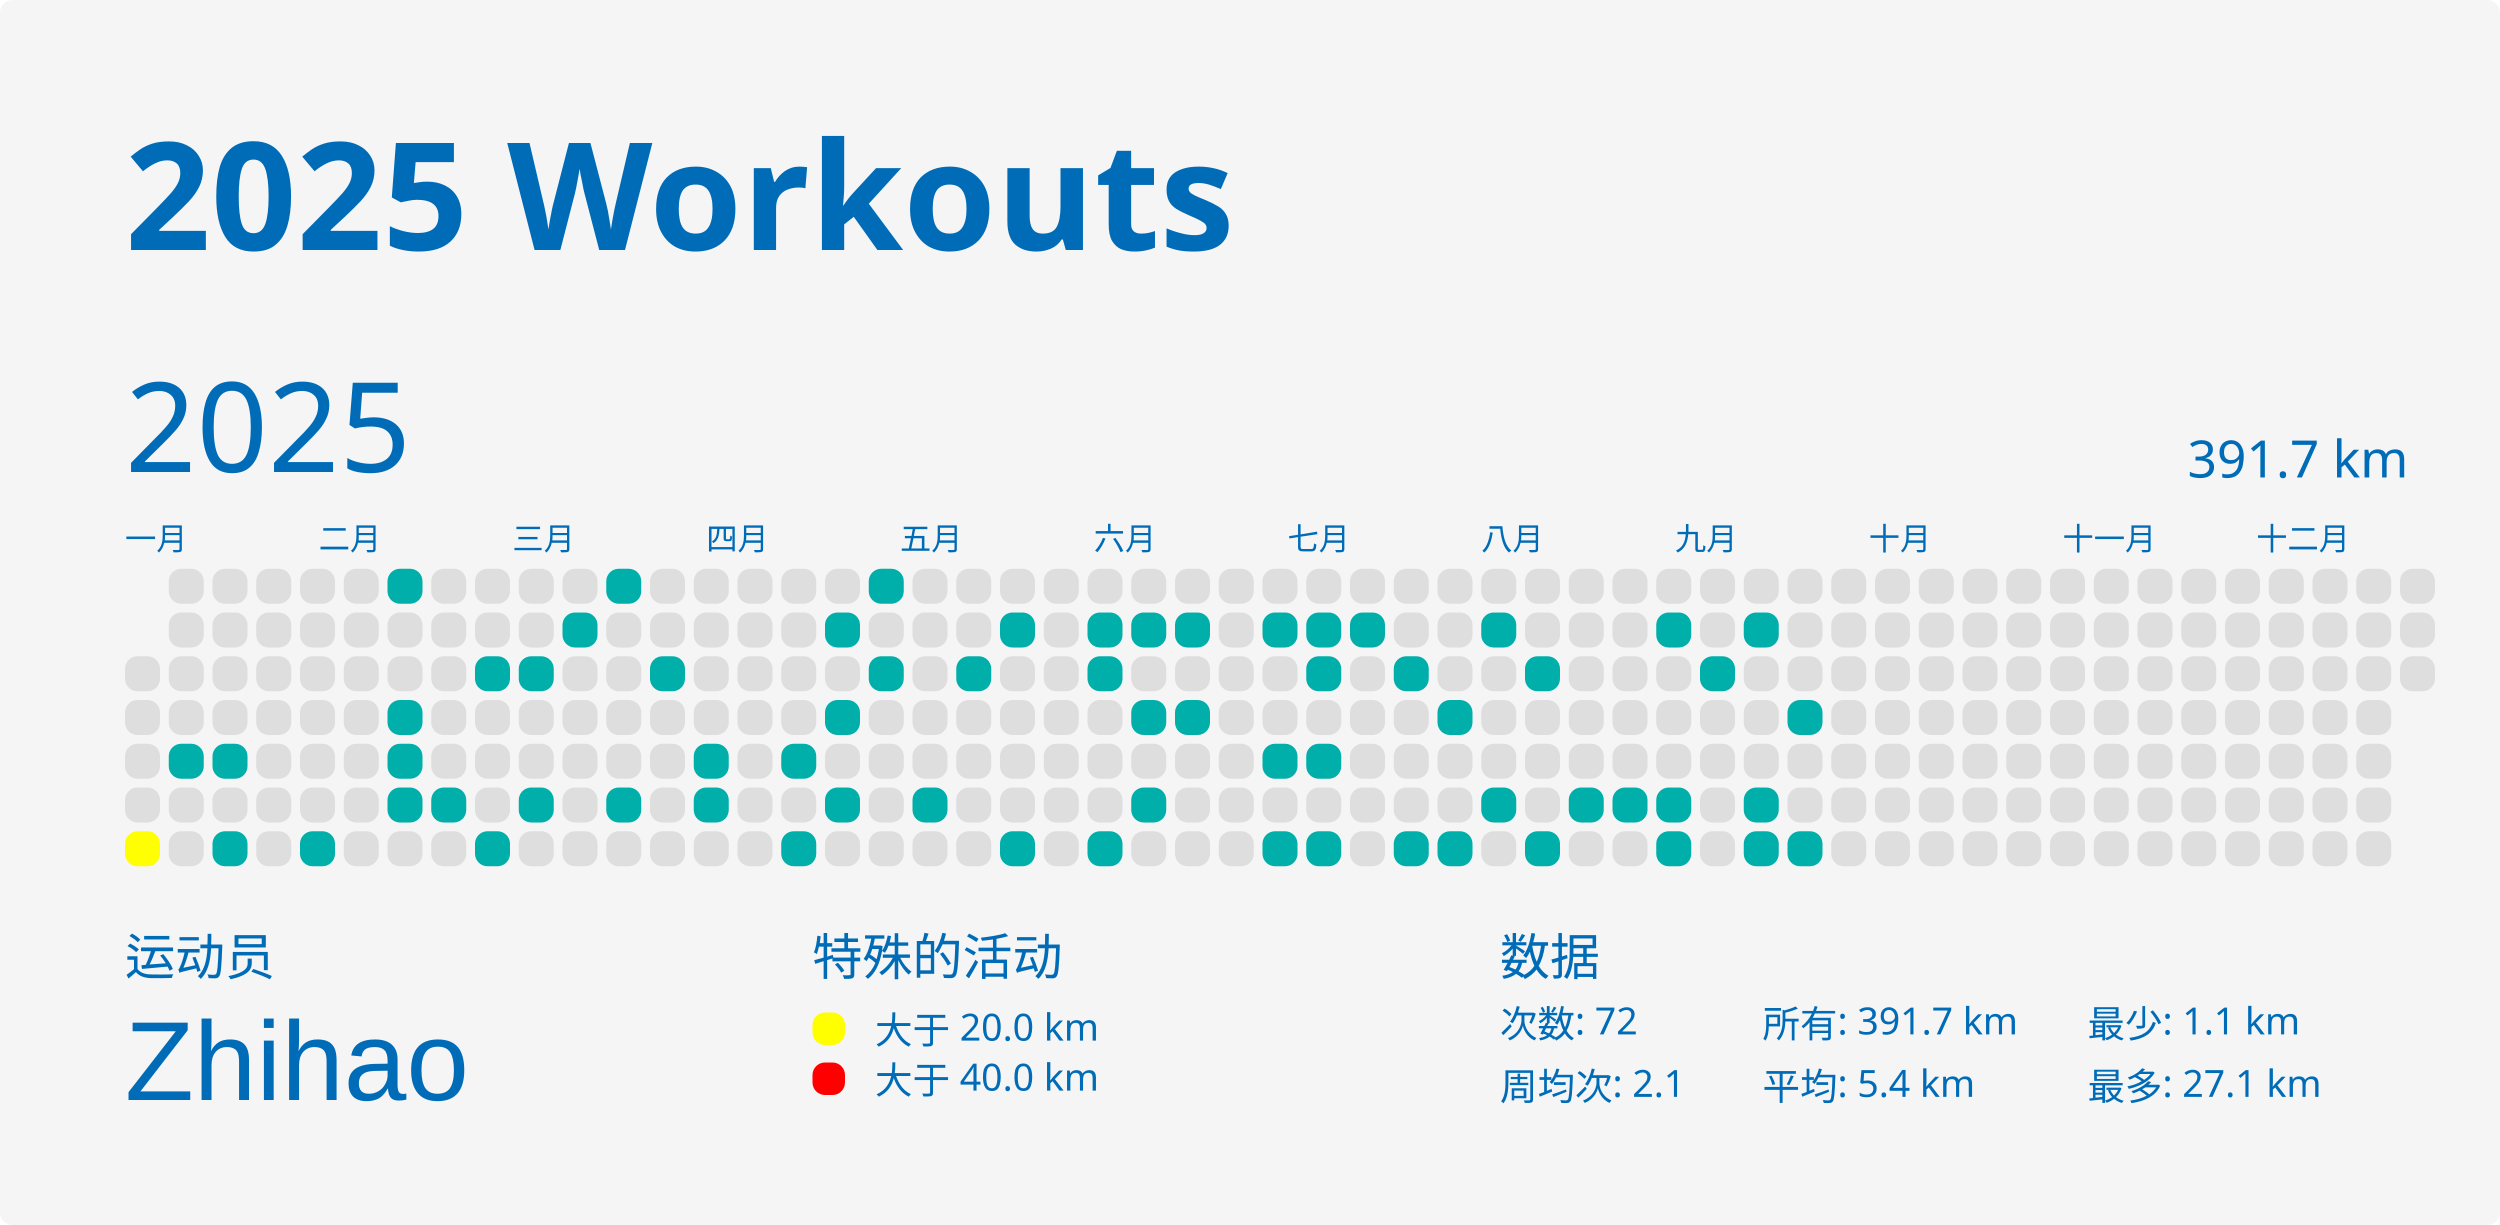
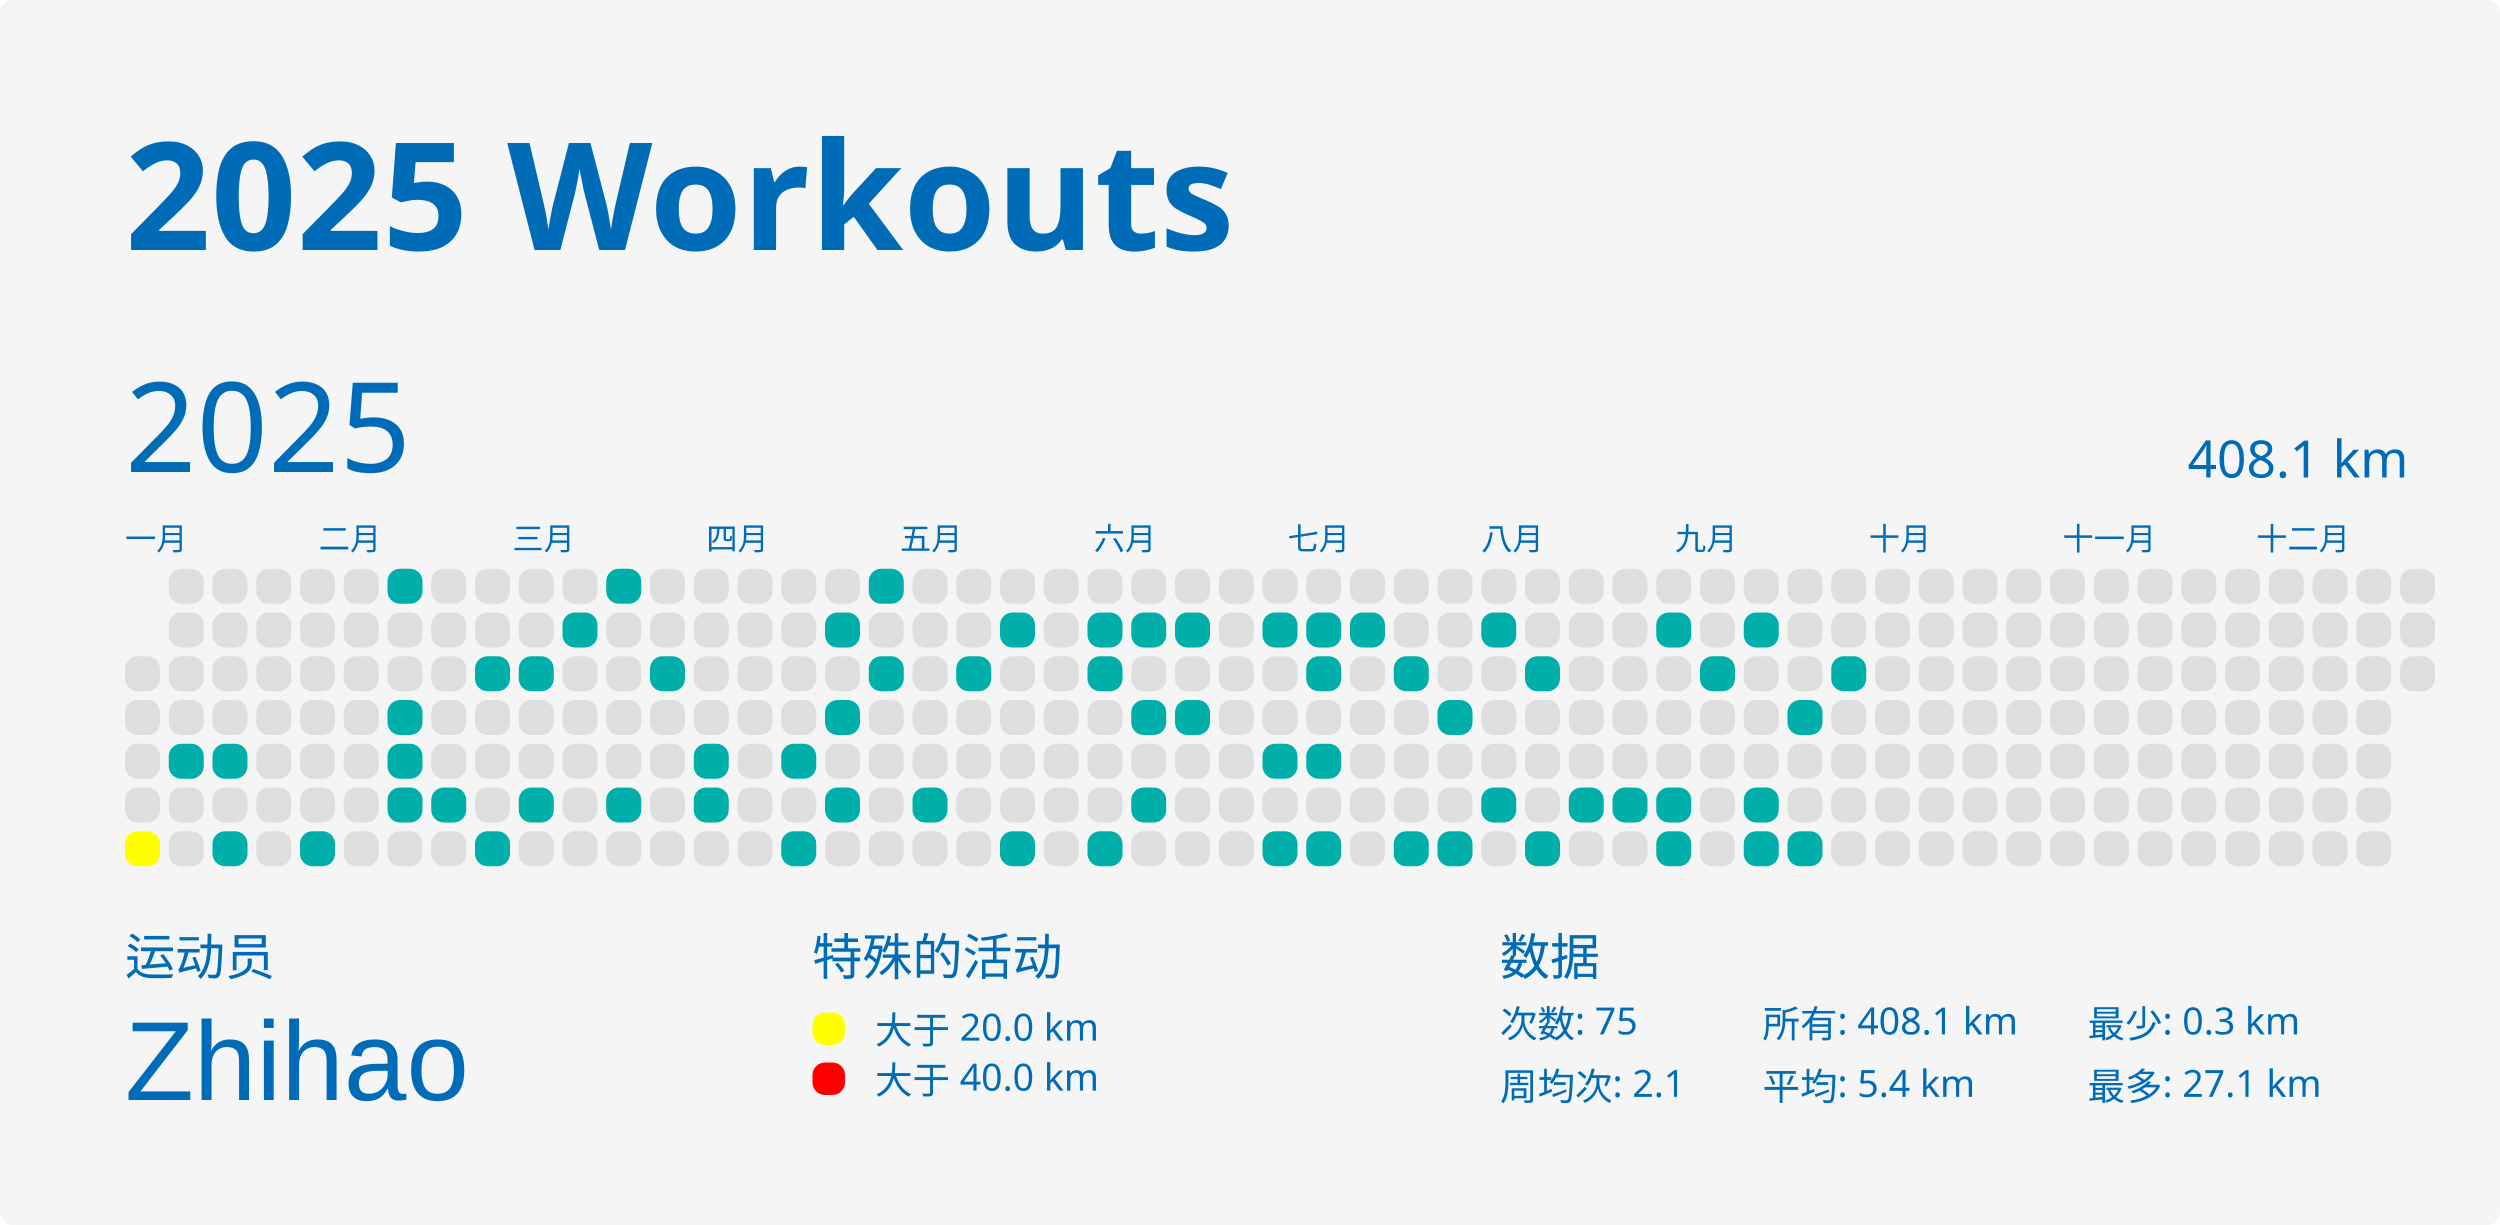
<svg xmlns="http://www.w3.org/2000/svg" baseProfile="full" height="98mm" version="1.1" viewBox="0,0,200,98" width="200mm">
  <defs />
  <rect fill="#f5f5f5" height="98" rx="1" ry="1" width="200" x="0" y="0" />
  <text fill="#006cb8" style="font-size:12px; font-family:MGI-Regular; font-weight:bold;" x="10" y="20">2025 Workouts</text>
  <text fill="#006cb8" style="font-size:4px; font-family:MGI-Regular" x="10" y="78">运动员</text>
  <text fill="#006cb8" style="font-size:9px; font-family:Arial" x="10" y="88">Zhihao</text>
  <text fill="#006cb8" style="font-size:4px; font-family:MGI-Regular" x="65" y="78">特殊的活动</text>
  <rect fill="yellow" height="2.6" rx="1" ry="1" width="2.6" x="65" y="81" />
  <text fill="#006cb8" style="font-size:3px; font-family:MGI-Regular" x="70" y="83.5">大于 20.0 km</text>
  <rect fill="red" height="2.6" rx="1" ry="1" width="2.6" x="65" y="85" />
  <text fill="#006cb8" style="font-size:3px; font-family:MGI-Regular" x="70" y="87.5">大于 40.0 km</text>
  <text fill="#006cb8" style="font-size:4px; font-family:MGI-Regular" x="120" y="78">数据</text>
-   <text fill="#006cb8" style="font-size:3px; font-family:MGI-Regular" x="120" y="83">次数: 72</text>
+   <text fill="#006cb8" style="font-size:3px; font-family:MGI-Regular" x="120" y="83">次数: 75</text>
  <text fill="#006cb8" style="font-size:3px; font-family:MGI-Regular" x="120" y="88">周均次: 2.1</text>
-   <text fill="#006cb8" style="font-size:3px; font-family:MGI-Regular" x="141" y="83">所有: 391.7 km</text>
+   <text fill="#006cb8" style="font-size:3px; font-family:MGI-Regular" x="141" y="83">所有: 408.1 km</text>
  <text fill="#006cb8" style="font-size:3px; font-family:MGI-Regular" x="141" y="88">平均: 5.4 km</text>
-   <text fill="#006cb8" style="font-size:3px; font-family:MGI-Regular" x="167" y="83">最少: 1.1 km</text>
+   <text fill="#006cb8" style="font-size:3px; font-family:MGI-Regular" x="167" y="83">最少: 0.3 km</text>
  <text fill="#006cb8" style="font-size:3px; font-family:MGI-Regular" x="167" y="88">最多: 27.1 km</text>
  <text dominant-baseline="hanging" fill="#006cb8" style="font-size:10.0px; font-family:MGI-Regular;" x="10" y="30">2025</text>
-   <text dominant-baseline="hanging" fill="#006cb8" style="font-size:4.125px; font-family:MGI-Regular;" x="175" y="35">391.7 km</text>
+   <text dominant-baseline="hanging" fill="#006cb8" style="font-size:4.125px; font-family:MGI-Regular;" x="175" y="35">408.1 km</text>
  <text fill="#006cb8" style="font-size:2.5px; font-family:MGI-Regular" x="10.0" y="44">一月</text>
  <text fill="#006cb8" style="font-size:2.5px; font-family:MGI-Regular" x="25.5" y="44">二月</text>
  <text fill="#006cb8" style="font-size:2.5px; font-family:MGI-Regular" x="41.0" y="44">三月</text>
  <text fill="#006cb8" style="font-size:2.5px; font-family:MGI-Regular" x="56.5" y="44">四月</text>
  <text fill="#006cb8" style="font-size:2.5px; font-family:MGI-Regular" x="72.0" y="44">五月</text>
  <text fill="#006cb8" style="font-size:2.5px; font-family:MGI-Regular" x="87.5" y="44">六月</text>
  <text fill="#006cb8" style="font-size:2.5px; font-family:MGI-Regular" x="103.0" y="44">七月</text>
  <text fill="#006cb8" style="font-size:2.5px; font-family:MGI-Regular" x="118.5" y="44">八月</text>
  <text fill="#006cb8" style="font-size:2.5px; font-family:MGI-Regular" x="134.0" y="44">九月</text>
  <text fill="#006cb8" style="font-size:2.5px; font-family:MGI-Regular" x="149.5" y="44">十月</text>
  <text fill="#006cb8" style="font-size:2.5px; font-family:MGI-Regular" x="165.0" y="44">十一月</text>
  <text fill="#006cb8" style="font-size:2.5px; font-family:MGI-Regular" x="180.5" y="44">十二月</text>
  <rect fill="#dedede" height="2.8" rx="1" ry="1" width="2.8" x="10.0" y="52.5" />
  <rect fill="#dedede" height="2.8" rx="1" ry="1" width="2.8" x="10.0" y="56.0" />
  <rect fill="#dedede" height="2.8" rx="1" ry="1" width="2.8" x="10.0" y="59.5" />
  <rect fill="#dedede" height="2.8" rx="1" ry="1" width="2.8" x="10.0" y="63.0" />
  <rect fill="yellow" height="2.8" rx="1" ry="1" width="2.8" x="10.0" y="66.5" />
  <rect fill="#dedede" height="2.8" rx="1" ry="1" width="2.8" x="13.5" y="45.5" />
  <rect fill="#dedede" height="2.8" rx="1" ry="1" width="2.8" x="13.5" y="49.0" />
  <rect fill="#dedede" height="2.8" rx="1" ry="1" width="2.8" x="13.5" y="52.5" />
  <rect fill="#dedede" height="2.8" rx="1" ry="1" width="2.8" x="13.5" y="56.0" />
  <rect fill="#00AFAA" height="2.8" rx="1" ry="1" width="2.8" x="13.5" y="59.5" />
  <rect fill="#dedede" height="2.8" rx="1" ry="1" width="2.8" x="13.5" y="63.0" />
  <rect fill="#dedede" height="2.8" rx="1" ry="1" width="2.8" x="13.5" y="66.5" />
  <rect fill="#dedede" height="2.8" rx="1" ry="1" width="2.8" x="17.0" y="45.5" />
  <rect fill="#dedede" height="2.8" rx="1" ry="1" width="2.8" x="17.0" y="49.0" />
  <rect fill="#dedede" height="2.8" rx="1" ry="1" width="2.8" x="17.0" y="52.5" />
  <rect fill="#dedede" height="2.8" rx="1" ry="1" width="2.8" x="17.0" y="56.0" />
  <rect fill="#00AFAA" height="2.8" rx="1" ry="1" width="2.8" x="17.0" y="59.5" />
  <rect fill="#dedede" height="2.8" rx="1" ry="1" width="2.8" x="17.0" y="63.0" />
  <rect fill="#00AFAA" height="2.8" rx="1" ry="1" width="2.8" x="17.0" y="66.5" />
  <rect fill="#dedede" height="2.8" rx="1" ry="1" width="2.8" x="20.5" y="45.5" />
  <rect fill="#dedede" height="2.8" rx="1" ry="1" width="2.8" x="20.5" y="49.0" />
  <rect fill="#dedede" height="2.8" rx="1" ry="1" width="2.8" x="20.5" y="52.5" />
  <rect fill="#dedede" height="2.8" rx="1" ry="1" width="2.8" x="20.5" y="56.0" />
  <rect fill="#dedede" height="2.8" rx="1" ry="1" width="2.8" x="20.5" y="59.5" />
  <rect fill="#dedede" height="2.8" rx="1" ry="1" width="2.8" x="20.5" y="63.0" />
  <rect fill="#dedede" height="2.8" rx="1" ry="1" width="2.8" x="20.5" y="66.5" />
  <rect fill="#dedede" height="2.8" rx="1" ry="1" width="2.8" x="24.0" y="45.5" />
  <rect fill="#dedede" height="2.8" rx="1" ry="1" width="2.8" x="24.0" y="49.0" />
  <rect fill="#dedede" height="2.8" rx="1" ry="1" width="2.8" x="24.0" y="52.5" />
  <rect fill="#dedede" height="2.8" rx="1" ry="1" width="2.8" x="24.0" y="56.0" />
  <rect fill="#dedede" height="2.8" rx="1" ry="1" width="2.8" x="24.0" y="59.5" />
  <rect fill="#dedede" height="2.8" rx="1" ry="1" width="2.8" x="24.0" y="63.0" />
  <rect fill="#00AFAA" height="2.8" rx="1" ry="1" width="2.8" x="24.0" y="66.5" />
  <rect fill="#dedede" height="2.8" rx="1" ry="1" width="2.8" x="27.5" y="45.5" />
  <rect fill="#dedede" height="2.8" rx="1" ry="1" width="2.8" x="27.5" y="49.0" />
  <rect fill="#dedede" height="2.8" rx="1" ry="1" width="2.8" x="27.5" y="52.5" />
  <rect fill="#dedede" height="2.8" rx="1" ry="1" width="2.8" x="27.5" y="56.0" />
  <rect fill="#dedede" height="2.8" rx="1" ry="1" width="2.8" x="27.5" y="59.5" />
  <rect fill="#dedede" height="2.8" rx="1" ry="1" width="2.8" x="27.5" y="63.0" />
  <rect fill="#dedede" height="2.8" rx="1" ry="1" width="2.8" x="27.5" y="66.5" />
  <rect fill="#00AFAA" height="2.8" rx="1" ry="1" width="2.8" x="31.0" y="45.5" />
  <rect fill="#dedede" height="2.8" rx="1" ry="1" width="2.8" x="31.0" y="49.0" />
  <rect fill="#dedede" height="2.8" rx="1" ry="1" width="2.8" x="31.0" y="52.5" />
  <rect fill="#00AFAA" height="2.8" rx="1" ry="1" width="2.8" x="31.0" y="56.0" />
  <rect fill="#00AFAA" height="2.8" rx="1" ry="1" width="2.8" x="31.0" y="59.5" />
  <rect fill="#00AFAA" height="2.8" rx="1" ry="1" width="2.8" x="31.0" y="63.0" />
  <rect fill="#dedede" height="2.8" rx="1" ry="1" width="2.8" x="31.0" y="66.5" />
  <rect fill="#dedede" height="2.8" rx="1" ry="1" width="2.8" x="34.5" y="45.5" />
  <rect fill="#dedede" height="2.8" rx="1" ry="1" width="2.8" x="34.5" y="49.0" />
  <rect fill="#dedede" height="2.8" rx="1" ry="1" width="2.8" x="34.5" y="52.5" />
  <rect fill="#dedede" height="2.8" rx="1" ry="1" width="2.8" x="34.5" y="56.0" />
  <rect fill="#dedede" height="2.8" rx="1" ry="1" width="2.8" x="34.5" y="59.5" />
  <rect fill="#00AFAA" height="2.8" rx="1" ry="1" width="2.8" x="34.5" y="63.0" />
  <rect fill="#dedede" height="2.8" rx="1" ry="1" width="2.8" x="34.5" y="66.5" />
  <rect fill="#dedede" height="2.8" rx="1" ry="1" width="2.8" x="38.0" y="45.5" />
  <rect fill="#dedede" height="2.8" rx="1" ry="1" width="2.8" x="38.0" y="49.0" />
  <rect fill="#00AFAA" height="2.8" rx="1" ry="1" width="2.8" x="38.0" y="52.5" />
  <rect fill="#dedede" height="2.8" rx="1" ry="1" width="2.8" x="38.0" y="56.0" />
  <rect fill="#dedede" height="2.8" rx="1" ry="1" width="2.8" x="38.0" y="59.5" />
  <rect fill="#dedede" height="2.8" rx="1" ry="1" width="2.8" x="38.0" y="63.0" />
  <rect fill="#00AFAA" height="2.8" rx="1" ry="1" width="2.8" x="38.0" y="66.5" />
  <rect fill="#dedede" height="2.8" rx="1" ry="1" width="2.8" x="41.5" y="45.5" />
  <rect fill="#dedede" height="2.8" rx="1" ry="1" width="2.8" x="41.5" y="49.0" />
  <rect fill="#00AFAA" height="2.8" rx="1" ry="1" width="2.8" x="41.5" y="52.5" />
  <rect fill="#dedede" height="2.8" rx="1" ry="1" width="2.8" x="41.5" y="56.0" />
  <rect fill="#dedede" height="2.8" rx="1" ry="1" width="2.8" x="41.5" y="59.5" />
  <rect fill="#00AFAA" height="2.8" rx="1" ry="1" width="2.8" x="41.5" y="63.0" />
  <rect fill="#dedede" height="2.8" rx="1" ry="1" width="2.8" x="41.5" y="66.5" />
  <rect fill="#dedede" height="2.8" rx="1" ry="1" width="2.8" x="45.0" y="45.5" />
  <rect fill="#00AFAA" height="2.8" rx="1" ry="1" width="2.8" x="45.0" y="49.0" />
  <rect fill="#dedede" height="2.8" rx="1" ry="1" width="2.8" x="45.0" y="52.5" />
  <rect fill="#dedede" height="2.8" rx="1" ry="1" width="2.8" x="45.0" y="56.0" />
  <rect fill="#dedede" height="2.8" rx="1" ry="1" width="2.8" x="45.0" y="59.5" />
  <rect fill="#dedede" height="2.8" rx="1" ry="1" width="2.8" x="45.0" y="63.0" />
  <rect fill="#dedede" height="2.8" rx="1" ry="1" width="2.8" x="45.0" y="66.5" />
  <rect fill="#00AFAA" height="2.8" rx="1" ry="1" width="2.8" x="48.5" y="45.5" />
  <rect fill="#dedede" height="2.8" rx="1" ry="1" width="2.8" x="48.5" y="49.0" />
  <rect fill="#dedede" height="2.8" rx="1" ry="1" width="2.8" x="48.5" y="52.5" />
  <rect fill="#dedede" height="2.8" rx="1" ry="1" width="2.8" x="48.5" y="56.0" />
  <rect fill="#dedede" height="2.8" rx="1" ry="1" width="2.8" x="48.5" y="59.5" />
  <rect fill="#00AFAA" height="2.8" rx="1" ry="1" width="2.8" x="48.5" y="63.0" />
  <rect fill="#dedede" height="2.8" rx="1" ry="1" width="2.8" x="48.5" y="66.5" />
  <rect fill="#dedede" height="2.8" rx="1" ry="1" width="2.8" x="52.0" y="45.5" />
  <rect fill="#dedede" height="2.8" rx="1" ry="1" width="2.8" x="52.0" y="49.0" />
  <rect fill="#00AFAA" height="2.8" rx="1" ry="1" width="2.8" x="52.0" y="52.5" />
  <rect fill="#dedede" height="2.8" rx="1" ry="1" width="2.8" x="52.0" y="56.0" />
  <rect fill="#dedede" height="2.8" rx="1" ry="1" width="2.8" x="52.0" y="59.5" />
  <rect fill="#dedede" height="2.8" rx="1" ry="1" width="2.8" x="52.0" y="63.0" />
  <rect fill="#dedede" height="2.8" rx="1" ry="1" width="2.8" x="52.0" y="66.5" />
  <rect fill="#dedede" height="2.8" rx="1" ry="1" width="2.8" x="55.5" y="45.5" />
  <rect fill="#dedede" height="2.8" rx="1" ry="1" width="2.8" x="55.5" y="49.0" />
  <rect fill="#dedede" height="2.8" rx="1" ry="1" width="2.8" x="55.5" y="52.5" />
  <rect fill="#dedede" height="2.8" rx="1" ry="1" width="2.8" x="55.5" y="56.0" />
  <rect fill="#00AFAA" height="2.8" rx="1" ry="1" width="2.8" x="55.5" y="59.5" />
  <rect fill="#00AFAA" height="2.8" rx="1" ry="1" width="2.8" x="55.5" y="63.0" />
  <rect fill="#dedede" height="2.8" rx="1" ry="1" width="2.8" x="55.5" y="66.5" />
  <rect fill="#dedede" height="2.8" rx="1" ry="1" width="2.8" x="59.0" y="45.5" />
  <rect fill="#dedede" height="2.8" rx="1" ry="1" width="2.8" x="59.0" y="49.0" />
  <rect fill="#dedede" height="2.8" rx="1" ry="1" width="2.8" x="59.0" y="52.5" />
  <rect fill="#dedede" height="2.8" rx="1" ry="1" width="2.8" x="59.0" y="56.0" />
  <rect fill="#dedede" height="2.8" rx="1" ry="1" width="2.8" x="59.0" y="59.5" />
  <rect fill="#dedede" height="2.8" rx="1" ry="1" width="2.8" x="59.0" y="63.0" />
  <rect fill="#dedede" height="2.8" rx="1" ry="1" width="2.8" x="59.0" y="66.5" />
  <rect fill="#dedede" height="2.8" rx="1" ry="1" width="2.8" x="62.5" y="45.5" />
  <rect fill="#dedede" height="2.8" rx="1" ry="1" width="2.8" x="62.5" y="49.0" />
  <rect fill="#dedede" height="2.8" rx="1" ry="1" width="2.8" x="62.5" y="52.5" />
  <rect fill="#dedede" height="2.8" rx="1" ry="1" width="2.8" x="62.5" y="56.0" />
  <rect fill="#00AFAA" height="2.8" rx="1" ry="1" width="2.8" x="62.5" y="59.5" />
  <rect fill="#dedede" height="2.8" rx="1" ry="1" width="2.8" x="62.5" y="63.0" />
  <rect fill="#00AFAA" height="2.8" rx="1" ry="1" width="2.8" x="62.5" y="66.5" />
  <rect fill="#dedede" height="2.8" rx="1" ry="1" width="2.8" x="66.0" y="45.5" />
  <rect fill="#00AFAA" height="2.8" rx="1" ry="1" width="2.8" x="66.0" y="49.0" />
  <rect fill="#dedede" height="2.8" rx="1" ry="1" width="2.8" x="66.0" y="52.5" />
  <rect fill="#00AFAA" height="2.8" rx="1" ry="1" width="2.8" x="66.0" y="56.0" />
  <rect fill="#dedede" height="2.8" rx="1" ry="1" width="2.8" x="66.0" y="59.5" />
  <rect fill="#00AFAA" height="2.8" rx="1" ry="1" width="2.8" x="66.0" y="63.0" />
  <rect fill="#dedede" height="2.8" rx="1" ry="1" width="2.8" x="66.0" y="66.5" />
  <rect fill="#00AFAA" height="2.8" rx="1" ry="1" width="2.8" x="69.5" y="45.5" />
  <rect fill="#dedede" height="2.8" rx="1" ry="1" width="2.8" x="69.5" y="49.0" />
  <rect fill="#00AFAA" height="2.8" rx="1" ry="1" width="2.8" x="69.5" y="52.5" />
  <rect fill="#dedede" height="2.8" rx="1" ry="1" width="2.8" x="69.5" y="56.0" />
  <rect fill="#dedede" height="2.8" rx="1" ry="1" width="2.8" x="69.5" y="59.5" />
  <rect fill="#dedede" height="2.8" rx="1" ry="1" width="2.8" x="69.5" y="63.0" />
  <rect fill="#dedede" height="2.8" rx="1" ry="1" width="2.8" x="69.5" y="66.5" />
  <rect fill="#dedede" height="2.8" rx="1" ry="1" width="2.8" x="73.0" y="45.5" />
  <rect fill="#dedede" height="2.8" rx="1" ry="1" width="2.8" x="73.0" y="49.0" />
  <rect fill="#dedede" height="2.8" rx="1" ry="1" width="2.8" x="73.0" y="52.5" />
  <rect fill="#dedede" height="2.8" rx="1" ry="1" width="2.8" x="73.0" y="56.0" />
  <rect fill="#dedede" height="2.8" rx="1" ry="1" width="2.8" x="73.0" y="59.5" />
  <rect fill="#00AFAA" height="2.8" rx="1" ry="1" width="2.8" x="73.0" y="63.0" />
  <rect fill="#dedede" height="2.8" rx="1" ry="1" width="2.8" x="73.0" y="66.5" />
  <rect fill="#dedede" height="2.8" rx="1" ry="1" width="2.8" x="76.5" y="45.5" />
  <rect fill="#dedede" height="2.8" rx="1" ry="1" width="2.8" x="76.5" y="49.0" />
  <rect fill="#00AFAA" height="2.8" rx="1" ry="1" width="2.8" x="76.5" y="52.5" />
  <rect fill="#dedede" height="2.8" rx="1" ry="1" width="2.8" x="76.5" y="56.0" />
  <rect fill="#dedede" height="2.8" rx="1" ry="1" width="2.8" x="76.5" y="59.5" />
  <rect fill="#dedede" height="2.8" rx="1" ry="1" width="2.8" x="76.5" y="63.0" />
  <rect fill="#dedede" height="2.8" rx="1" ry="1" width="2.8" x="76.5" y="66.5" />
  <rect fill="#dedede" height="2.8" rx="1" ry="1" width="2.8" x="80.0" y="45.5" />
  <rect fill="#00AFAA" height="2.8" rx="1" ry="1" width="2.8" x="80.0" y="49.0" />
  <rect fill="#dedede" height="2.8" rx="1" ry="1" width="2.8" x="80.0" y="52.5" />
  <rect fill="#dedede" height="2.8" rx="1" ry="1" width="2.8" x="80.0" y="56.0" />
  <rect fill="#dedede" height="2.8" rx="1" ry="1" width="2.8" x="80.0" y="59.5" />
  <rect fill="#dedede" height="2.8" rx="1" ry="1" width="2.8" x="80.0" y="63.0" />
  <rect fill="#00AFAA" height="2.8" rx="1" ry="1" width="2.8" x="80.0" y="66.5" />
  <rect fill="#dedede" height="2.8" rx="1" ry="1" width="2.8" x="83.5" y="45.5" />
  <rect fill="#dedede" height="2.8" rx="1" ry="1" width="2.8" x="83.5" y="49.0" />
  <rect fill="#dedede" height="2.8" rx="1" ry="1" width="2.8" x="83.5" y="52.5" />
  <rect fill="#dedede" height="2.8" rx="1" ry="1" width="2.8" x="83.5" y="56.0" />
  <rect fill="#dedede" height="2.8" rx="1" ry="1" width="2.8" x="83.5" y="59.5" />
  <rect fill="#dedede" height="2.8" rx="1" ry="1" width="2.8" x="83.5" y="63.0" />
  <rect fill="#dedede" height="2.8" rx="1" ry="1" width="2.8" x="83.5" y="66.5" />
  <rect fill="#dedede" height="2.8" rx="1" ry="1" width="2.8" x="87.0" y="45.5" />
  <rect fill="#00AFAA" height="2.8" rx="1" ry="1" width="2.8" x="87.0" y="49.0" />
  <rect fill="#00AFAA" height="2.8" rx="1" ry="1" width="2.8" x="87.0" y="52.5" />
  <rect fill="#dedede" height="2.8" rx="1" ry="1" width="2.8" x="87.0" y="56.0" />
  <rect fill="#dedede" height="2.8" rx="1" ry="1" width="2.8" x="87.0" y="59.5" />
  <rect fill="#dedede" height="2.8" rx="1" ry="1" width="2.8" x="87.0" y="63.0" />
  <rect fill="#00AFAA" height="2.8" rx="1" ry="1" width="2.8" x="87.0" y="66.5" />
  <rect fill="#dedede" height="2.8" rx="1" ry="1" width="2.8" x="90.5" y="45.5" />
  <rect fill="#00AFAA" height="2.8" rx="1" ry="1" width="2.8" x="90.5" y="49.0" />
  <rect fill="#dedede" height="2.8" rx="1" ry="1" width="2.8" x="90.5" y="52.5" />
  <rect fill="#00AFAA" height="2.8" rx="1" ry="1" width="2.8" x="90.5" y="56.0" />
  <rect fill="#dedede" height="2.8" rx="1" ry="1" width="2.8" x="90.5" y="59.5" />
  <rect fill="#00AFAA" height="2.8" rx="1" ry="1" width="2.8" x="90.5" y="63.0" />
  <rect fill="#dedede" height="2.8" rx="1" ry="1" width="2.8" x="90.5" y="66.5" />
  <rect fill="#dedede" height="2.8" rx="1" ry="1" width="2.8" x="94.0" y="45.5" />
  <rect fill="#00AFAA" height="2.8" rx="1" ry="1" width="2.8" x="94.0" y="49.0" />
  <rect fill="#dedede" height="2.8" rx="1" ry="1" width="2.8" x="94.0" y="52.5" />
  <rect fill="#00AFAA" height="2.8" rx="1" ry="1" width="2.8" x="94.0" y="56.0" />
  <rect fill="#dedede" height="2.8" rx="1" ry="1" width="2.8" x="94.0" y="59.5" />
  <rect fill="#dedede" height="2.8" rx="1" ry="1" width="2.8" x="94.0" y="63.0" />
  <rect fill="#dedede" height="2.8" rx="1" ry="1" width="2.8" x="94.0" y="66.5" />
  <rect fill="#dedede" height="2.8" rx="1" ry="1" width="2.8" x="97.5" y="45.5" />
  <rect fill="#dedede" height="2.8" rx="1" ry="1" width="2.8" x="97.5" y="49.0" />
  <rect fill="#dedede" height="2.8" rx="1" ry="1" width="2.8" x="97.5" y="52.5" />
  <rect fill="#dedede" height="2.8" rx="1" ry="1" width="2.8" x="97.5" y="56.0" />
  <rect fill="#dedede" height="2.8" rx="1" ry="1" width="2.8" x="97.5" y="59.5" />
  <rect fill="#dedede" height="2.8" rx="1" ry="1" width="2.8" x="97.5" y="63.0" />
  <rect fill="#dedede" height="2.8" rx="1" ry="1" width="2.8" x="97.5" y="66.5" />
  <rect fill="#dedede" height="2.8" rx="1" ry="1" width="2.8" x="101.0" y="45.5" />
  <rect fill="#00AFAA" height="2.8" rx="1" ry="1" width="2.8" x="101.0" y="49.0" />
  <rect fill="#dedede" height="2.8" rx="1" ry="1" width="2.8" x="101.0" y="52.5" />
  <rect fill="#dedede" height="2.8" rx="1" ry="1" width="2.8" x="101.0" y="56.0" />
  <rect fill="#00AFAA" height="2.8" rx="1" ry="1" width="2.8" x="101.0" y="59.5" />
  <rect fill="#dedede" height="2.8" rx="1" ry="1" width="2.8" x="101.0" y="63.0" />
  <rect fill="#00AFAA" height="2.8" rx="1" ry="1" width="2.8" x="101.0" y="66.5" />
  <rect fill="#dedede" height="2.8" rx="1" ry="1" width="2.8" x="104.5" y="45.5" />
  <rect fill="#00AFAA" height="2.8" rx="1" ry="1" width="2.8" x="104.5" y="49.0" />
  <rect fill="#00AFAA" height="2.8" rx="1" ry="1" width="2.8" x="104.5" y="52.5" />
  <rect fill="#dedede" height="2.8" rx="1" ry="1" width="2.8" x="104.5" y="56.0" />
  <rect fill="#00AFAA" height="2.8" rx="1" ry="1" width="2.8" x="104.5" y="59.5" />
  <rect fill="#dedede" height="2.8" rx="1" ry="1" width="2.8" x="104.5" y="63.0" />
  <rect fill="#00AFAA" height="2.8" rx="1" ry="1" width="2.8" x="104.5" y="66.5" />
  <rect fill="#dedede" height="2.8" rx="1" ry="1" width="2.8" x="108.0" y="45.5" />
  <rect fill="#00AFAA" height="2.8" rx="1" ry="1" width="2.8" x="108.0" y="49.0" />
  <rect fill="#dedede" height="2.8" rx="1" ry="1" width="2.8" x="108.0" y="52.5" />
  <rect fill="#dedede" height="2.8" rx="1" ry="1" width="2.8" x="108.0" y="56.0" />
  <rect fill="#dedede" height="2.8" rx="1" ry="1" width="2.8" x="108.0" y="59.5" />
  <rect fill="#dedede" height="2.8" rx="1" ry="1" width="2.8" x="108.0" y="63.0" />
  <rect fill="#dedede" height="2.8" rx="1" ry="1" width="2.8" x="108.0" y="66.5" />
  <rect fill="#dedede" height="2.8" rx="1" ry="1" width="2.8" x="111.5" y="45.5" />
  <rect fill="#dedede" height="2.8" rx="1" ry="1" width="2.8" x="111.5" y="49.0" />
  <rect fill="#00AFAA" height="2.8" rx="1" ry="1" width="2.8" x="111.5" y="52.5" />
  <rect fill="#dedede" height="2.8" rx="1" ry="1" width="2.8" x="111.5" y="56.0" />
  <rect fill="#dedede" height="2.8" rx="1" ry="1" width="2.8" x="111.5" y="59.5" />
  <rect fill="#dedede" height="2.8" rx="1" ry="1" width="2.8" x="111.5" y="63.0" />
  <rect fill="#00AFAA" height="2.8" rx="1" ry="1" width="2.8" x="111.5" y="66.5" />
  <rect fill="#dedede" height="2.8" rx="1" ry="1" width="2.8" x="115.0" y="45.5" />
  <rect fill="#dedede" height="2.8" rx="1" ry="1" width="2.8" x="115.0" y="49.0" />
  <rect fill="#dedede" height="2.8" rx="1" ry="1" width="2.8" x="115.0" y="52.5" />
  <rect fill="#00AFAA" height="2.8" rx="1" ry="1" width="2.8" x="115.0" y="56.0" />
  <rect fill="#dedede" height="2.8" rx="1" ry="1" width="2.8" x="115.0" y="59.5" />
  <rect fill="#dedede" height="2.8" rx="1" ry="1" width="2.8" x="115.0" y="63.0" />
  <rect fill="#00AFAA" height="2.8" rx="1" ry="1" width="2.8" x="115.0" y="66.5" />
  <rect fill="#dedede" height="2.8" rx="1" ry="1" width="2.8" x="118.5" y="45.5" />
  <rect fill="#00AFAA" height="2.8" rx="1" ry="1" width="2.8" x="118.5" y="49.0" />
  <rect fill="#dedede" height="2.8" rx="1" ry="1" width="2.8" x="118.5" y="52.5" />
  <rect fill="#dedede" height="2.8" rx="1" ry="1" width="2.8" x="118.5" y="56.0" />
  <rect fill="#dedede" height="2.8" rx="1" ry="1" width="2.8" x="118.5" y="59.5" />
  <rect fill="#00AFAA" height="2.8" rx="1" ry="1" width="2.8" x="118.5" y="63.0" />
  <rect fill="#dedede" height="2.8" rx="1" ry="1" width="2.8" x="118.5" y="66.5" />
  <rect fill="#dedede" height="2.8" rx="1" ry="1" width="2.8" x="122.0" y="45.5" />
  <rect fill="#dedede" height="2.8" rx="1" ry="1" width="2.8" x="122.0" y="49.0" />
  <rect fill="#00AFAA" height="2.8" rx="1" ry="1" width="2.8" x="122.0" y="52.5" />
  <rect fill="#dedede" height="2.8" rx="1" ry="1" width="2.8" x="122.0" y="56.0" />
  <rect fill="#dedede" height="2.8" rx="1" ry="1" width="2.8" x="122.0" y="59.5" />
  <rect fill="#dedede" height="2.8" rx="1" ry="1" width="2.8" x="122.0" y="63.0" />
  <rect fill="#00AFAA" height="2.8" rx="1" ry="1" width="2.8" x="122.0" y="66.5" />
  <rect fill="#dedede" height="2.8" rx="1" ry="1" width="2.8" x="125.5" y="45.5" />
  <rect fill="#dedede" height="2.8" rx="1" ry="1" width="2.8" x="125.5" y="49.0" />
  <rect fill="#dedede" height="2.8" rx="1" ry="1" width="2.8" x="125.5" y="52.5" />
  <rect fill="#dedede" height="2.8" rx="1" ry="1" width="2.8" x="125.5" y="56.0" />
  <rect fill="#dedede" height="2.8" rx="1" ry="1" width="2.8" x="125.5" y="59.5" />
  <rect fill="#00AFAA" height="2.8" rx="1" ry="1" width="2.8" x="125.5" y="63.0" />
  <rect fill="#dedede" height="2.8" rx="1" ry="1" width="2.8" x="125.5" y="66.5" />
  <rect fill="#dedede" height="2.8" rx="1" ry="1" width="2.8" x="129.0" y="45.5" />
  <rect fill="#dedede" height="2.8" rx="1" ry="1" width="2.8" x="129.0" y="49.0" />
  <rect fill="#dedede" height="2.8" rx="1" ry="1" width="2.8" x="129.0" y="52.5" />
  <rect fill="#dedede" height="2.8" rx="1" ry="1" width="2.8" x="129.0" y="56.0" />
  <rect fill="#dedede" height="2.8" rx="1" ry="1" width="2.8" x="129.0" y="59.5" />
  <rect fill="#00AFAA" height="2.8" rx="1" ry="1" width="2.8" x="129.0" y="63.0" />
  <rect fill="#dedede" height="2.8" rx="1" ry="1" width="2.8" x="129.0" y="66.5" />
  <rect fill="#dedede" height="2.8" rx="1" ry="1" width="2.8" x="132.5" y="45.5" />
  <rect fill="#00AFAA" height="2.8" rx="1" ry="1" width="2.8" x="132.5" y="49.0" />
  <rect fill="#dedede" height="2.8" rx="1" ry="1" width="2.8" x="132.5" y="52.5" />
  <rect fill="#dedede" height="2.8" rx="1" ry="1" width="2.8" x="132.5" y="56.0" />
  <rect fill="#dedede" height="2.8" rx="1" ry="1" width="2.8" x="132.5" y="59.5" />
  <rect fill="#00AFAA" height="2.8" rx="1" ry="1" width="2.8" x="132.5" y="63.0" />
  <rect fill="#00AFAA" height="2.8" rx="1" ry="1" width="2.8" x="132.5" y="66.5" />
  <rect fill="#dedede" height="2.8" rx="1" ry="1" width="2.8" x="136.0" y="45.5" />
  <rect fill="#dedede" height="2.8" rx="1" ry="1" width="2.8" x="136.0" y="49.0" />
  <rect fill="#00AFAA" height="2.8" rx="1" ry="1" width="2.8" x="136.0" y="52.5" />
  <rect fill="#dedede" height="2.8" rx="1" ry="1" width="2.8" x="136.0" y="56.0" />
  <rect fill="#dedede" height="2.8" rx="1" ry="1" width="2.8" x="136.0" y="59.5" />
  <rect fill="#dedede" height="2.8" rx="1" ry="1" width="2.8" x="136.0" y="63.0" />
  <rect fill="#dedede" height="2.8" rx="1" ry="1" width="2.8" x="136.0" y="66.5" />
  <rect fill="#dedede" height="2.8" rx="1" ry="1" width="2.8" x="139.5" y="45.5" />
  <rect fill="#00AFAA" height="2.8" rx="1" ry="1" width="2.8" x="139.5" y="49.0" />
  <rect fill="#dedede" height="2.8" rx="1" ry="1" width="2.8" x="139.5" y="52.5" />
  <rect fill="#dedede" height="2.8" rx="1" ry="1" width="2.8" x="139.5" y="56.0" />
  <rect fill="#dedede" height="2.8" rx="1" ry="1" width="2.8" x="139.5" y="59.5" />
  <rect fill="#00AFAA" height="2.8" rx="1" ry="1" width="2.8" x="139.5" y="63.0" />
  <rect fill="#00AFAA" height="2.8" rx="1" ry="1" width="2.8" x="139.5" y="66.5" />
  <rect fill="#dedede" height="2.8" rx="1" ry="1" width="2.8" x="143.0" y="45.5" />
  <rect fill="#dedede" height="2.8" rx="1" ry="1" width="2.8" x="143.0" y="49.0" />
  <rect fill="#dedede" height="2.8" rx="1" ry="1" width="2.8" x="143.0" y="52.5" />
  <rect fill="#00AFAA" height="2.8" rx="1" ry="1" width="2.8" x="143.0" y="56.0" />
  <rect fill="#dedede" height="2.8" rx="1" ry="1" width="2.8" x="143.0" y="59.5" />
  <rect fill="#dedede" height="2.8" rx="1" ry="1" width="2.8" x="143.0" y="63.0" />
  <rect fill="#00AFAA" height="2.8" rx="1" ry="1" width="2.8" x="143.0" y="66.5" />
  <rect fill="#dedede" height="2.8" rx="1" ry="1" width="2.8" x="146.5" y="45.5" />
  <rect fill="#dedede" height="2.8" rx="1" ry="1" width="2.8" x="146.5" y="49.0" />
-   <rect fill="#dedede" height="2.8" rx="1" ry="1" width="2.8" x="146.5" y="52.5" />
+   <rect fill="#00AFAA" height="2.8" rx="1" ry="1" width="2.8" x="146.5" y="52.5" />
  <rect fill="#dedede" height="2.8" rx="1" ry="1" width="2.8" x="146.5" y="56.0" />
  <rect fill="#dedede" height="2.8" rx="1" ry="1" width="2.8" x="146.5" y="59.5" />
  <rect fill="#dedede" height="2.8" rx="1" ry="1" width="2.8" x="146.5" y="63.0" />
  <rect fill="#dedede" height="2.8" rx="1" ry="1" width="2.8" x="146.5" y="66.5" />
  <rect fill="#dedede" height="2.8" rx="1" ry="1" width="2.8" x="150.0" y="45.5" />
  <rect fill="#dedede" height="2.8" rx="1" ry="1" width="2.8" x="150.0" y="49.0" />
  <rect fill="#dedede" height="2.8" rx="1" ry="1" width="2.8" x="150.0" y="52.5" />
  <rect fill="#dedede" height="2.8" rx="1" ry="1" width="2.8" x="150.0" y="56.0" />
  <rect fill="#dedede" height="2.8" rx="1" ry="1" width="2.8" x="150.0" y="59.5" />
  <rect fill="#dedede" height="2.8" rx="1" ry="1" width="2.8" x="150.0" y="63.0" />
  <rect fill="#dedede" height="2.8" rx="1" ry="1" width="2.8" x="150.0" y="66.5" />
  <rect fill="#dedede" height="2.8" rx="1" ry="1" width="2.8" x="153.5" y="45.5" />
  <rect fill="#dedede" height="2.8" rx="1" ry="1" width="2.8" x="153.5" y="49.0" />
  <rect fill="#dedede" height="2.8" rx="1" ry="1" width="2.8" x="153.5" y="52.5" />
  <rect fill="#dedede" height="2.8" rx="1" ry="1" width="2.8" x="153.5" y="56.0" />
  <rect fill="#dedede" height="2.8" rx="1" ry="1" width="2.8" x="153.5" y="59.5" />
  <rect fill="#dedede" height="2.8" rx="1" ry="1" width="2.8" x="153.5" y="63.0" />
  <rect fill="#dedede" height="2.8" rx="1" ry="1" width="2.8" x="153.5" y="66.5" />
  <rect fill="#dedede" height="2.8" rx="1" ry="1" width="2.8" x="157.0" y="45.5" />
  <rect fill="#dedede" height="2.8" rx="1" ry="1" width="2.8" x="157.0" y="49.0" />
  <rect fill="#dedede" height="2.8" rx="1" ry="1" width="2.8" x="157.0" y="52.5" />
  <rect fill="#dedede" height="2.8" rx="1" ry="1" width="2.8" x="157.0" y="56.0" />
  <rect fill="#dedede" height="2.8" rx="1" ry="1" width="2.8" x="157.0" y="59.5" />
  <rect fill="#dedede" height="2.8" rx="1" ry="1" width="2.8" x="157.0" y="63.0" />
  <rect fill="#dedede" height="2.8" rx="1" ry="1" width="2.8" x="157.0" y="66.5" />
  <rect fill="#dedede" height="2.8" rx="1" ry="1" width="2.8" x="160.5" y="45.5" />
  <rect fill="#dedede" height="2.8" rx="1" ry="1" width="2.8" x="160.5" y="49.0" />
  <rect fill="#dedede" height="2.8" rx="1" ry="1" width="2.8" x="160.5" y="52.5" />
  <rect fill="#dedede" height="2.8" rx="1" ry="1" width="2.8" x="160.5" y="56.0" />
  <rect fill="#dedede" height="2.8" rx="1" ry="1" width="2.8" x="160.5" y="59.5" />
  <rect fill="#dedede" height="2.8" rx="1" ry="1" width="2.8" x="160.5" y="63.0" />
  <rect fill="#dedede" height="2.8" rx="1" ry="1" width="2.8" x="160.5" y="66.5" />
  <rect fill="#dedede" height="2.8" rx="1" ry="1" width="2.8" x="164.0" y="45.5" />
  <rect fill="#dedede" height="2.8" rx="1" ry="1" width="2.8" x="164.0" y="49.0" />
  <rect fill="#dedede" height="2.8" rx="1" ry="1" width="2.8" x="164.0" y="52.5" />
  <rect fill="#dedede" height="2.8" rx="1" ry="1" width="2.8" x="164.0" y="56.0" />
  <rect fill="#dedede" height="2.8" rx="1" ry="1" width="2.8" x="164.0" y="59.5" />
  <rect fill="#dedede" height="2.8" rx="1" ry="1" width="2.8" x="164.0" y="63.0" />
  <rect fill="#dedede" height="2.8" rx="1" ry="1" width="2.8" x="164.0" y="66.5" />
  <rect fill="#dedede" height="2.8" rx="1" ry="1" width="2.8" x="167.5" y="45.5" />
  <rect fill="#dedede" height="2.8" rx="1" ry="1" width="2.8" x="167.5" y="49.0" />
  <rect fill="#dedede" height="2.8" rx="1" ry="1" width="2.8" x="167.5" y="52.5" />
  <rect fill="#dedede" height="2.8" rx="1" ry="1" width="2.8" x="167.5" y="56.0" />
  <rect fill="#dedede" height="2.8" rx="1" ry="1" width="2.8" x="167.5" y="59.5" />
  <rect fill="#dedede" height="2.8" rx="1" ry="1" width="2.8" x="167.5" y="63.0" />
  <rect fill="#dedede" height="2.8" rx="1" ry="1" width="2.8" x="167.5" y="66.5" />
  <rect fill="#dedede" height="2.8" rx="1" ry="1" width="2.8" x="171.0" y="45.5" />
  <rect fill="#dedede" height="2.8" rx="1" ry="1" width="2.8" x="171.0" y="49.0" />
  <rect fill="#dedede" height="2.8" rx="1" ry="1" width="2.8" x="171.0" y="52.5" />
  <rect fill="#dedede" height="2.8" rx="1" ry="1" width="2.8" x="171.0" y="56.0" />
  <rect fill="#dedede" height="2.8" rx="1" ry="1" width="2.8" x="171.0" y="59.5" />
  <rect fill="#dedede" height="2.8" rx="1" ry="1" width="2.8" x="171.0" y="63.0" />
  <rect fill="#dedede" height="2.8" rx="1" ry="1" width="2.8" x="171.0" y="66.5" />
  <rect fill="#dedede" height="2.8" rx="1" ry="1" width="2.8" x="174.5" y="45.5" />
  <rect fill="#dedede" height="2.8" rx="1" ry="1" width="2.8" x="174.5" y="49.0" />
  <rect fill="#dedede" height="2.8" rx="1" ry="1" width="2.8" x="174.5" y="52.5" />
  <rect fill="#dedede" height="2.8" rx="1" ry="1" width="2.8" x="174.5" y="56.0" />
  <rect fill="#dedede" height="2.8" rx="1" ry="1" width="2.8" x="174.5" y="59.5" />
  <rect fill="#dedede" height="2.8" rx="1" ry="1" width="2.8" x="174.5" y="63.0" />
  <rect fill="#dedede" height="2.8" rx="1" ry="1" width="2.8" x="174.5" y="66.5" />
  <rect fill="#dedede" height="2.8" rx="1" ry="1" width="2.8" x="178.0" y="45.5" />
  <rect fill="#dedede" height="2.8" rx="1" ry="1" width="2.8" x="178.0" y="49.0" />
  <rect fill="#dedede" height="2.8" rx="1" ry="1" width="2.8" x="178.0" y="52.5" />
  <rect fill="#dedede" height="2.8" rx="1" ry="1" width="2.8" x="178.0" y="56.0" />
  <rect fill="#dedede" height="2.8" rx="1" ry="1" width="2.8" x="178.0" y="59.5" />
  <rect fill="#dedede" height="2.8" rx="1" ry="1" width="2.8" x="178.0" y="63.0" />
  <rect fill="#dedede" height="2.8" rx="1" ry="1" width="2.8" x="178.0" y="66.5" />
  <rect fill="#dedede" height="2.8" rx="1" ry="1" width="2.8" x="181.5" y="45.5" />
  <rect fill="#dedede" height="2.8" rx="1" ry="1" width="2.8" x="181.5" y="49.0" />
  <rect fill="#dedede" height="2.8" rx="1" ry="1" width="2.8" x="181.5" y="52.5" />
  <rect fill="#dedede" height="2.8" rx="1" ry="1" width="2.8" x="181.5" y="56.0" />
  <rect fill="#dedede" height="2.8" rx="1" ry="1" width="2.8" x="181.5" y="59.5" />
  <rect fill="#dedede" height="2.8" rx="1" ry="1" width="2.8" x="181.5" y="63.0" />
  <rect fill="#dedede" height="2.8" rx="1" ry="1" width="2.8" x="181.5" y="66.5" />
  <rect fill="#dedede" height="2.8" rx="1" ry="1" width="2.8" x="185.0" y="45.5" />
  <rect fill="#dedede" height="2.8" rx="1" ry="1" width="2.8" x="185.0" y="49.0" />
  <rect fill="#dedede" height="2.8" rx="1" ry="1" width="2.8" x="185.0" y="52.5" />
  <rect fill="#dedede" height="2.8" rx="1" ry="1" width="2.8" x="185.0" y="56.0" />
  <rect fill="#dedede" height="2.8" rx="1" ry="1" width="2.8" x="185.0" y="59.5" />
  <rect fill="#dedede" height="2.8" rx="1" ry="1" width="2.8" x="185.0" y="63.0" />
  <rect fill="#dedede" height="2.8" rx="1" ry="1" width="2.8" x="185.0" y="66.5" />
  <rect fill="#dedede" height="2.8" rx="1" ry="1" width="2.8" x="188.5" y="45.5" />
  <rect fill="#dedede" height="2.8" rx="1" ry="1" width="2.8" x="188.5" y="49.0" />
  <rect fill="#dedede" height="2.8" rx="1" ry="1" width="2.8" x="188.5" y="52.5" />
  <rect fill="#dedede" height="2.8" rx="1" ry="1" width="2.8" x="188.5" y="56.0" />
  <rect fill="#dedede" height="2.8" rx="1" ry="1" width="2.8" x="188.5" y="59.5" />
  <rect fill="#dedede" height="2.8" rx="1" ry="1" width="2.8" x="188.5" y="63.0" />
  <rect fill="#dedede" height="2.8" rx="1" ry="1" width="2.8" x="188.5" y="66.5" />
  <rect fill="#dedede" height="2.8" rx="1" ry="1" width="2.8" x="192.0" y="45.5" />
  <rect fill="#dedede" height="2.8" rx="1" ry="1" width="2.8" x="192.0" y="49.0" />
  <rect fill="#dedede" height="2.8" rx="1" ry="1" width="2.8" x="192.0" y="52.5" />
</svg>
